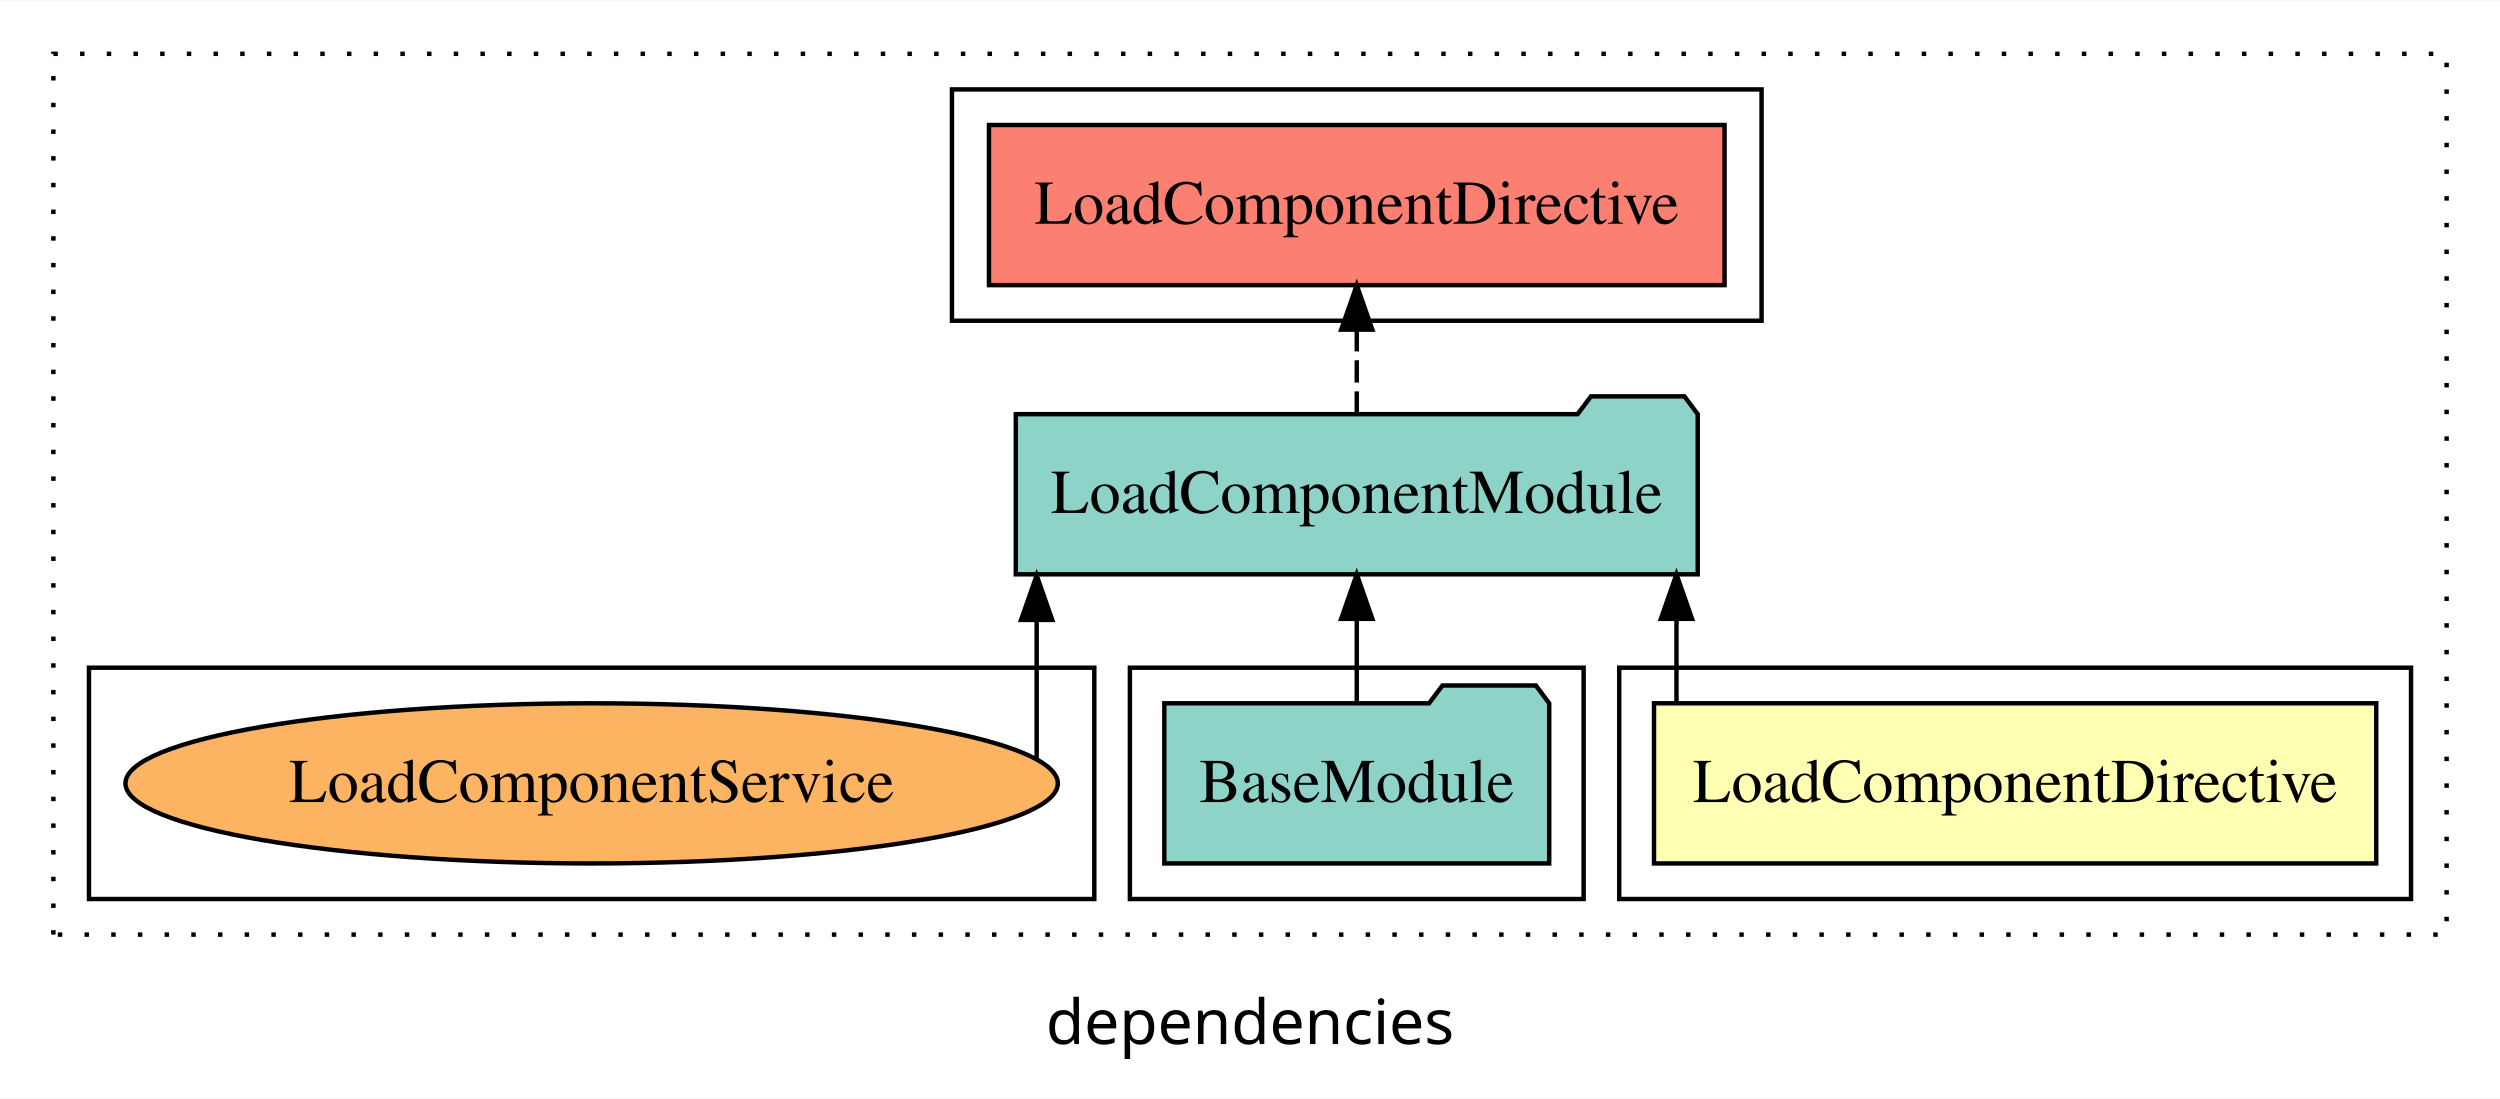
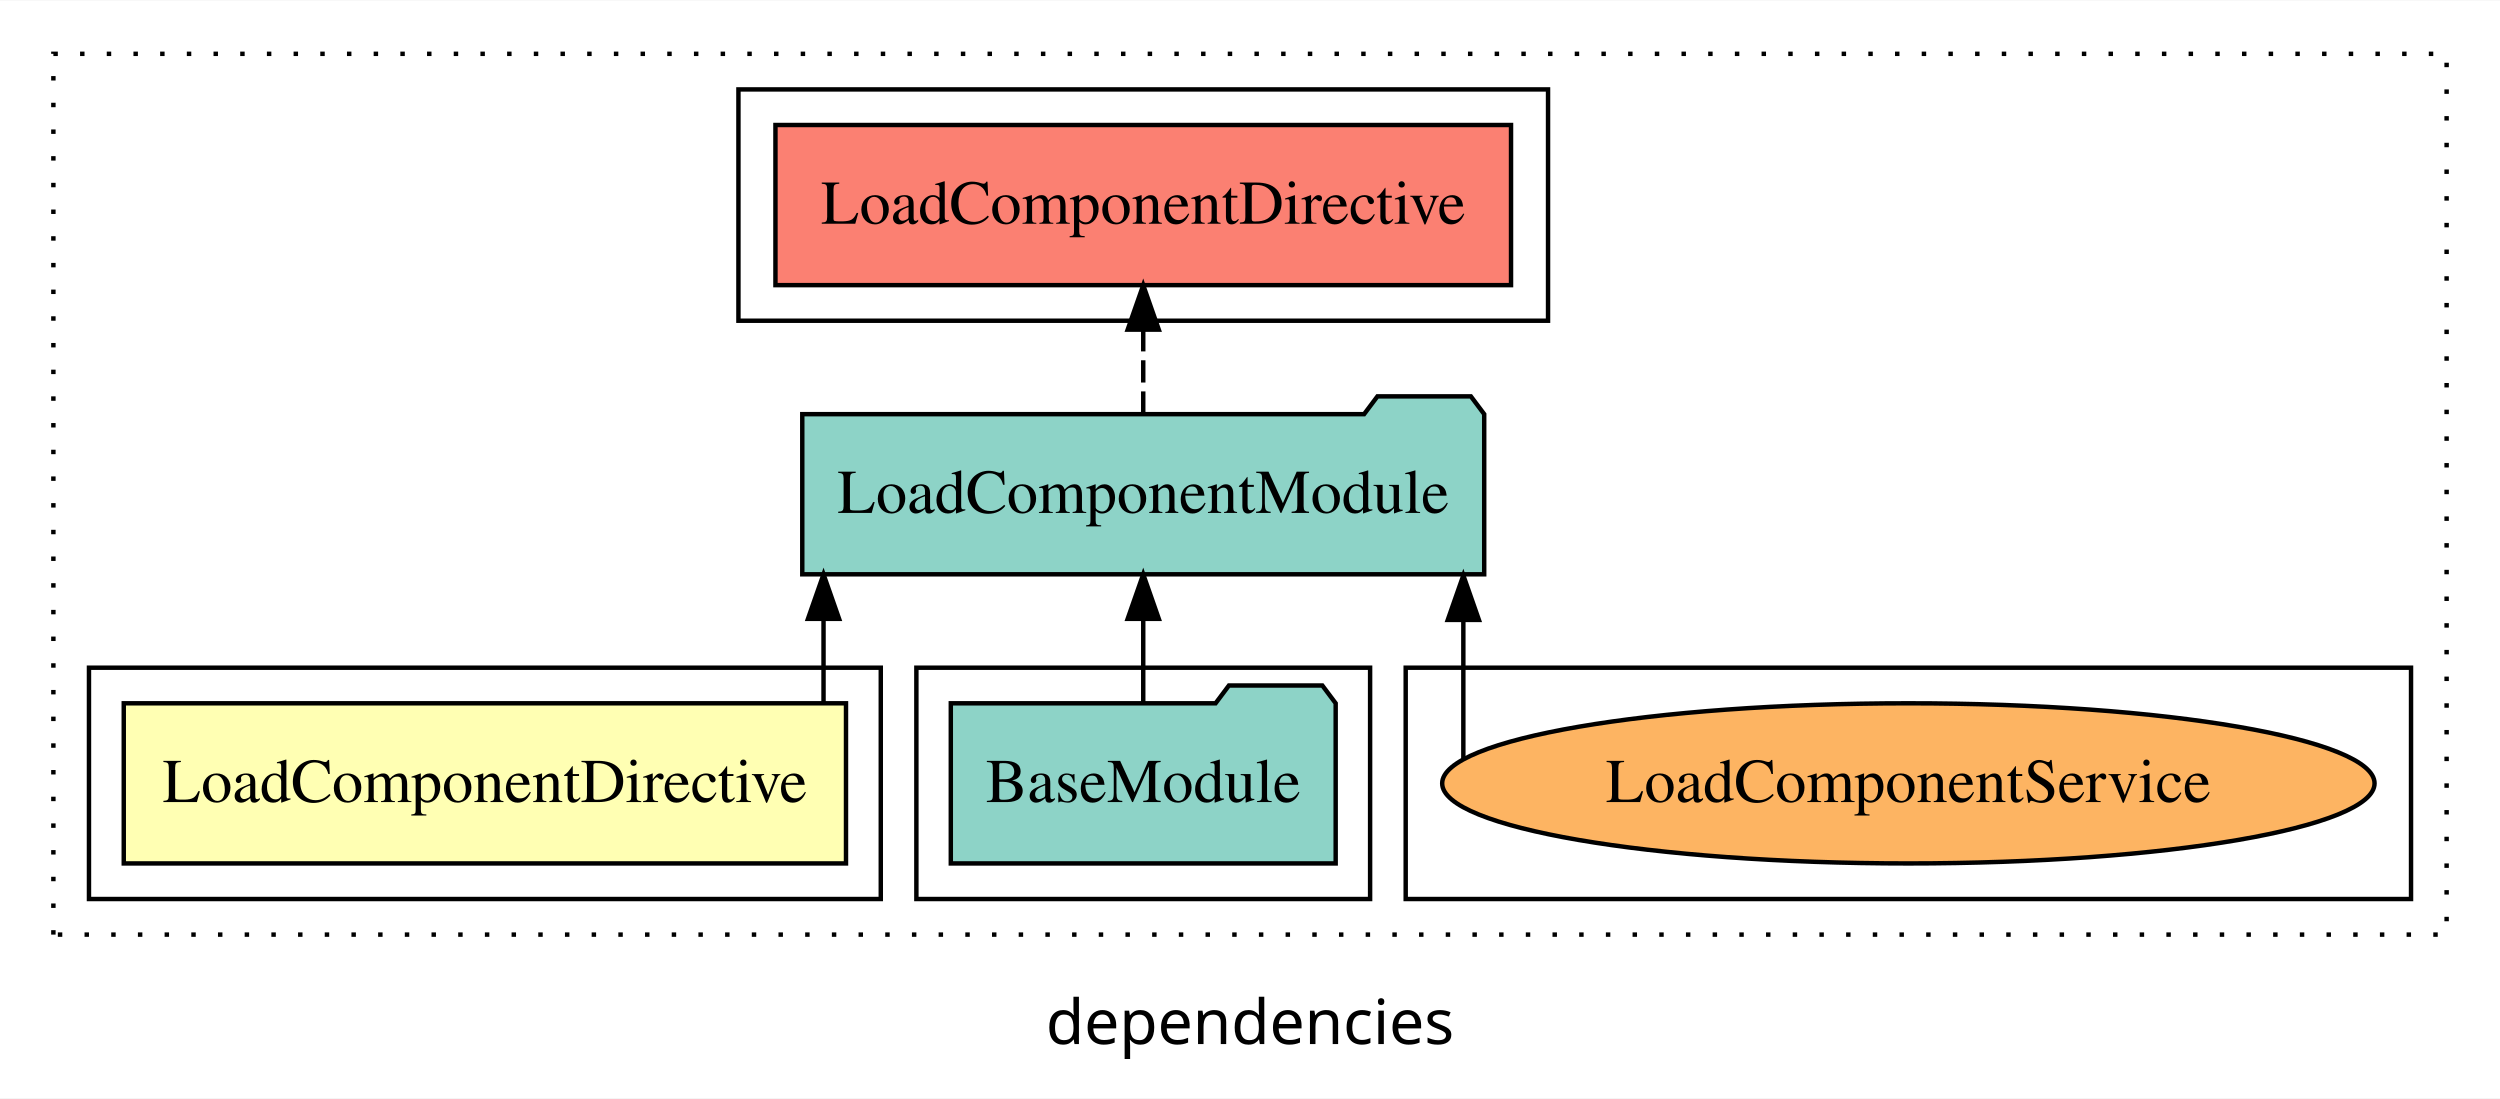
<svg xmlns="http://www.w3.org/2000/svg" width="562pt" height="247pt" viewBox="0.00 0.00 562.00 246.80">
  <g id="graph0" class="graph" transform="scale(1 1) rotate(0) translate(4 242.8)">
    <polygon fill="white" stroke="transparent" points="-4,4 -4,-242.8 558,-242.8 558,4 -4,4" />
    <text text-anchor="middle" x="277" y="-8.2" font-family="sans-serif" font-size="14.00">dependencies</text>
    <g id="clust1" class="cluster">
      <polygon fill="none" stroke="black" stroke-dasharray="1,5" points="8,-32.8 8,-230.8 546,-230.8 546,-32.8 8,-32.8" />
    </g>
-     <g id="clust2" class="cluster">
-       <polygon fill="none" stroke="black" points="360,-40.8 360,-92.8 538,-92.8 538,-40.8 360,-40.8" />
+     <g id="clust7" class="cluster">
+       <polygon fill="none" stroke="black" points="312,-40.8 312,-92.8 538,-92.8 538,-40.8 312,-40.8" />
    </g>
    <g id="clust4" class="cluster">
-       <polygon fill="none" stroke="black" points="250,-40.8 250,-92.8 352,-92.8 352,-40.8 250,-40.8" />
+       <polygon fill="none" stroke="black" points="202,-40.8 202,-92.8 304,-92.8 304,-40.8 202,-40.8" />
+     </g>
+     <g id="clust2" class="cluster">
+       <polygon fill="none" stroke="black" points="16,-40.8 16,-92.8 194,-92.8 194,-40.8 16,-40.8" />
    </g>
    <g id="clust5" class="cluster">
-       <polygon fill="none" stroke="black" points="210,-170.8 210,-222.8 392,-222.8 392,-170.8 210,-170.8" />
-     </g>
-     <g id="clust7" class="cluster">
-       <polygon fill="none" stroke="black" points="16,-40.8 16,-92.8 242,-92.8 242,-40.8 16,-40.8" />
+       <polygon fill="none" stroke="black" points="162,-170.8 162,-222.8 344,-222.8 344,-170.8 162,-170.8" />
    </g>
    <g id="node1" class="node">
-       <polygon fill="#ffffb3" stroke="black" points="530.18,-84.8 367.82,-84.8 367.82,-48.8 530.18,-48.8 530.18,-84.8" />
-       <text text-anchor="middle" x="449" y="-62.6" font-family="Times,serif" font-size="14.00">LoadComponentDirective</text>
+       <polygon fill="#ffffb3" stroke="black" points="186.18,-84.8 23.82,-84.8 23.82,-48.8 186.18,-48.8 186.18,-84.8" />
+       <text text-anchor="middle" x="105" y="-62.6" font-family="Times,serif" font-size="14.00">LoadComponentDirective</text>
    </g>
    <g id="node2" class="node">
-       <polygon fill="#8dd3c7" stroke="black" points="377.65,-149.8 374.65,-153.8 353.65,-153.8 350.65,-149.8 224.35,-149.8 224.35,-113.8 377.65,-113.8 377.65,-149.8" />
-       <text text-anchor="middle" x="301" y="-127.6" font-family="Times,serif" font-size="14.00">LoadComponentModule</text>
+       <polygon fill="#8dd3c7" stroke="black" points="329.65,-149.8 326.65,-153.8 305.65,-153.8 302.65,-149.8 176.35,-149.8 176.35,-113.8 329.65,-113.8 329.65,-149.8" />
+       <text text-anchor="middle" x="253" y="-127.6" font-family="Times,serif" font-size="14.00">LoadComponentModule</text>
    </g>
    <g id="edge1" class="edge">
-       <path fill="none" stroke="black" d="M372.87,-84.91C372.87,-84.91 372.87,-103.79 372.87,-103.79" />
-       <polygon fill="black" stroke="black" points="369.37,-103.79 372.87,-113.79 376.37,-103.79 369.37,-103.79" />
+       <path fill="none" stroke="black" d="M181.13,-84.91C181.13,-84.91 181.13,-103.79 181.13,-103.79" />
+       <polygon fill="black" stroke="black" points="177.63,-103.79 181.13,-113.79 184.63,-103.79 177.63,-103.79" />
    </g>
    <g id="node4" class="node">
-       <polygon fill="#fb8072" stroke="black" points="383.68,-214.8 218.32,-214.8 218.32,-178.8 383.68,-178.8 383.68,-214.8" />
-       <text text-anchor="middle" x="301" y="-192.6" font-family="Times,serif" font-size="14.00">LoadComponentDirective </text>
+       <polygon fill="#fb8072" stroke="black" points="335.68,-214.8 170.32,-214.8 170.32,-178.8 335.68,-178.8 335.68,-214.8" />
+       <text text-anchor="middle" x="253" y="-192.6" font-family="Times,serif" font-size="14.00">LoadComponentDirective </text>
    </g>
    <g id="edge3" class="edge">
-       <path fill="none" stroke="black" stroke-dasharray="5,2" d="M301,-149.91C301,-149.91 301,-168.79 301,-168.79" />
-       <polygon fill="black" stroke="black" points="297.5,-168.79 301,-178.79 304.5,-168.79 297.5,-168.79" />
+       <path fill="none" stroke="black" stroke-dasharray="5,2" d="M253,-149.91C253,-149.91 253,-168.79 253,-168.79" />
+       <polygon fill="black" stroke="black" points="249.5,-168.79 253,-178.79 256.5,-168.79 249.5,-168.79" />
    </g>
    <g id="node3" class="node">
-       <polygon fill="#8dd3c7" stroke="black" points="344.26,-84.8 341.26,-88.8 320.26,-88.8 317.26,-84.8 257.74,-84.8 257.74,-48.8 344.26,-48.8 344.26,-84.8" />
-       <text text-anchor="middle" x="301" y="-62.6" font-family="Times,serif" font-size="14.00">BaseModule</text>
+       <polygon fill="#8dd3c7" stroke="black" points="296.26,-84.8 293.26,-88.8 272.26,-88.8 269.26,-84.8 209.74,-84.8 209.74,-48.8 296.26,-48.8 296.26,-84.8" />
+       <text text-anchor="middle" x="253" y="-62.6" font-family="Times,serif" font-size="14.00">BaseModule</text>
    </g>
    <g id="edge2" class="edge">
-       <path fill="none" stroke="black" d="M301,-84.91C301,-84.91 301,-103.79 301,-103.79" />
-       <polygon fill="black" stroke="black" points="297.5,-103.79 301,-113.79 304.5,-103.79 297.5,-103.79" />
+       <path fill="none" stroke="black" d="M253,-84.91C253,-84.91 253,-103.79 253,-103.79" />
+       <polygon fill="black" stroke="black" points="249.5,-103.79 253,-113.79 256.5,-103.79 249.5,-103.79" />
    </g>
    <g id="node5" class="node">
-       <ellipse fill="#fdb462" stroke="black" cx="129" cy="-66.8" rx="104.8" ry="18" />
-       <text text-anchor="middle" x="129" y="-62.6" font-family="Times,serif" font-size="14.00">LoadComponentService</text>
+       <ellipse fill="#fdb462" stroke="black" cx="425" cy="-66.8" rx="104.8" ry="18" />
+       <text text-anchor="middle" x="425" y="-62.6" font-family="Times,serif" font-size="14.00">LoadComponentService</text>
    </g>
    <g id="edge4" class="edge">
-       <path fill="none" stroke="black" d="M229.04,-72.34C229.04,-72.34 229.04,-103.55 229.04,-103.55" />
-       <polygon fill="black" stroke="black" points="225.54,-103.55 229.04,-113.55 232.54,-103.55 225.54,-103.55" />
+       <path fill="none" stroke="black" d="M324.96,-72.34C324.96,-72.34 324.96,-103.55 324.96,-103.55" />
+       <polygon fill="black" stroke="black" points="321.46,-103.55 324.96,-113.55 328.46,-103.55 321.46,-103.55" />
    </g>
  </g>
</svg>
